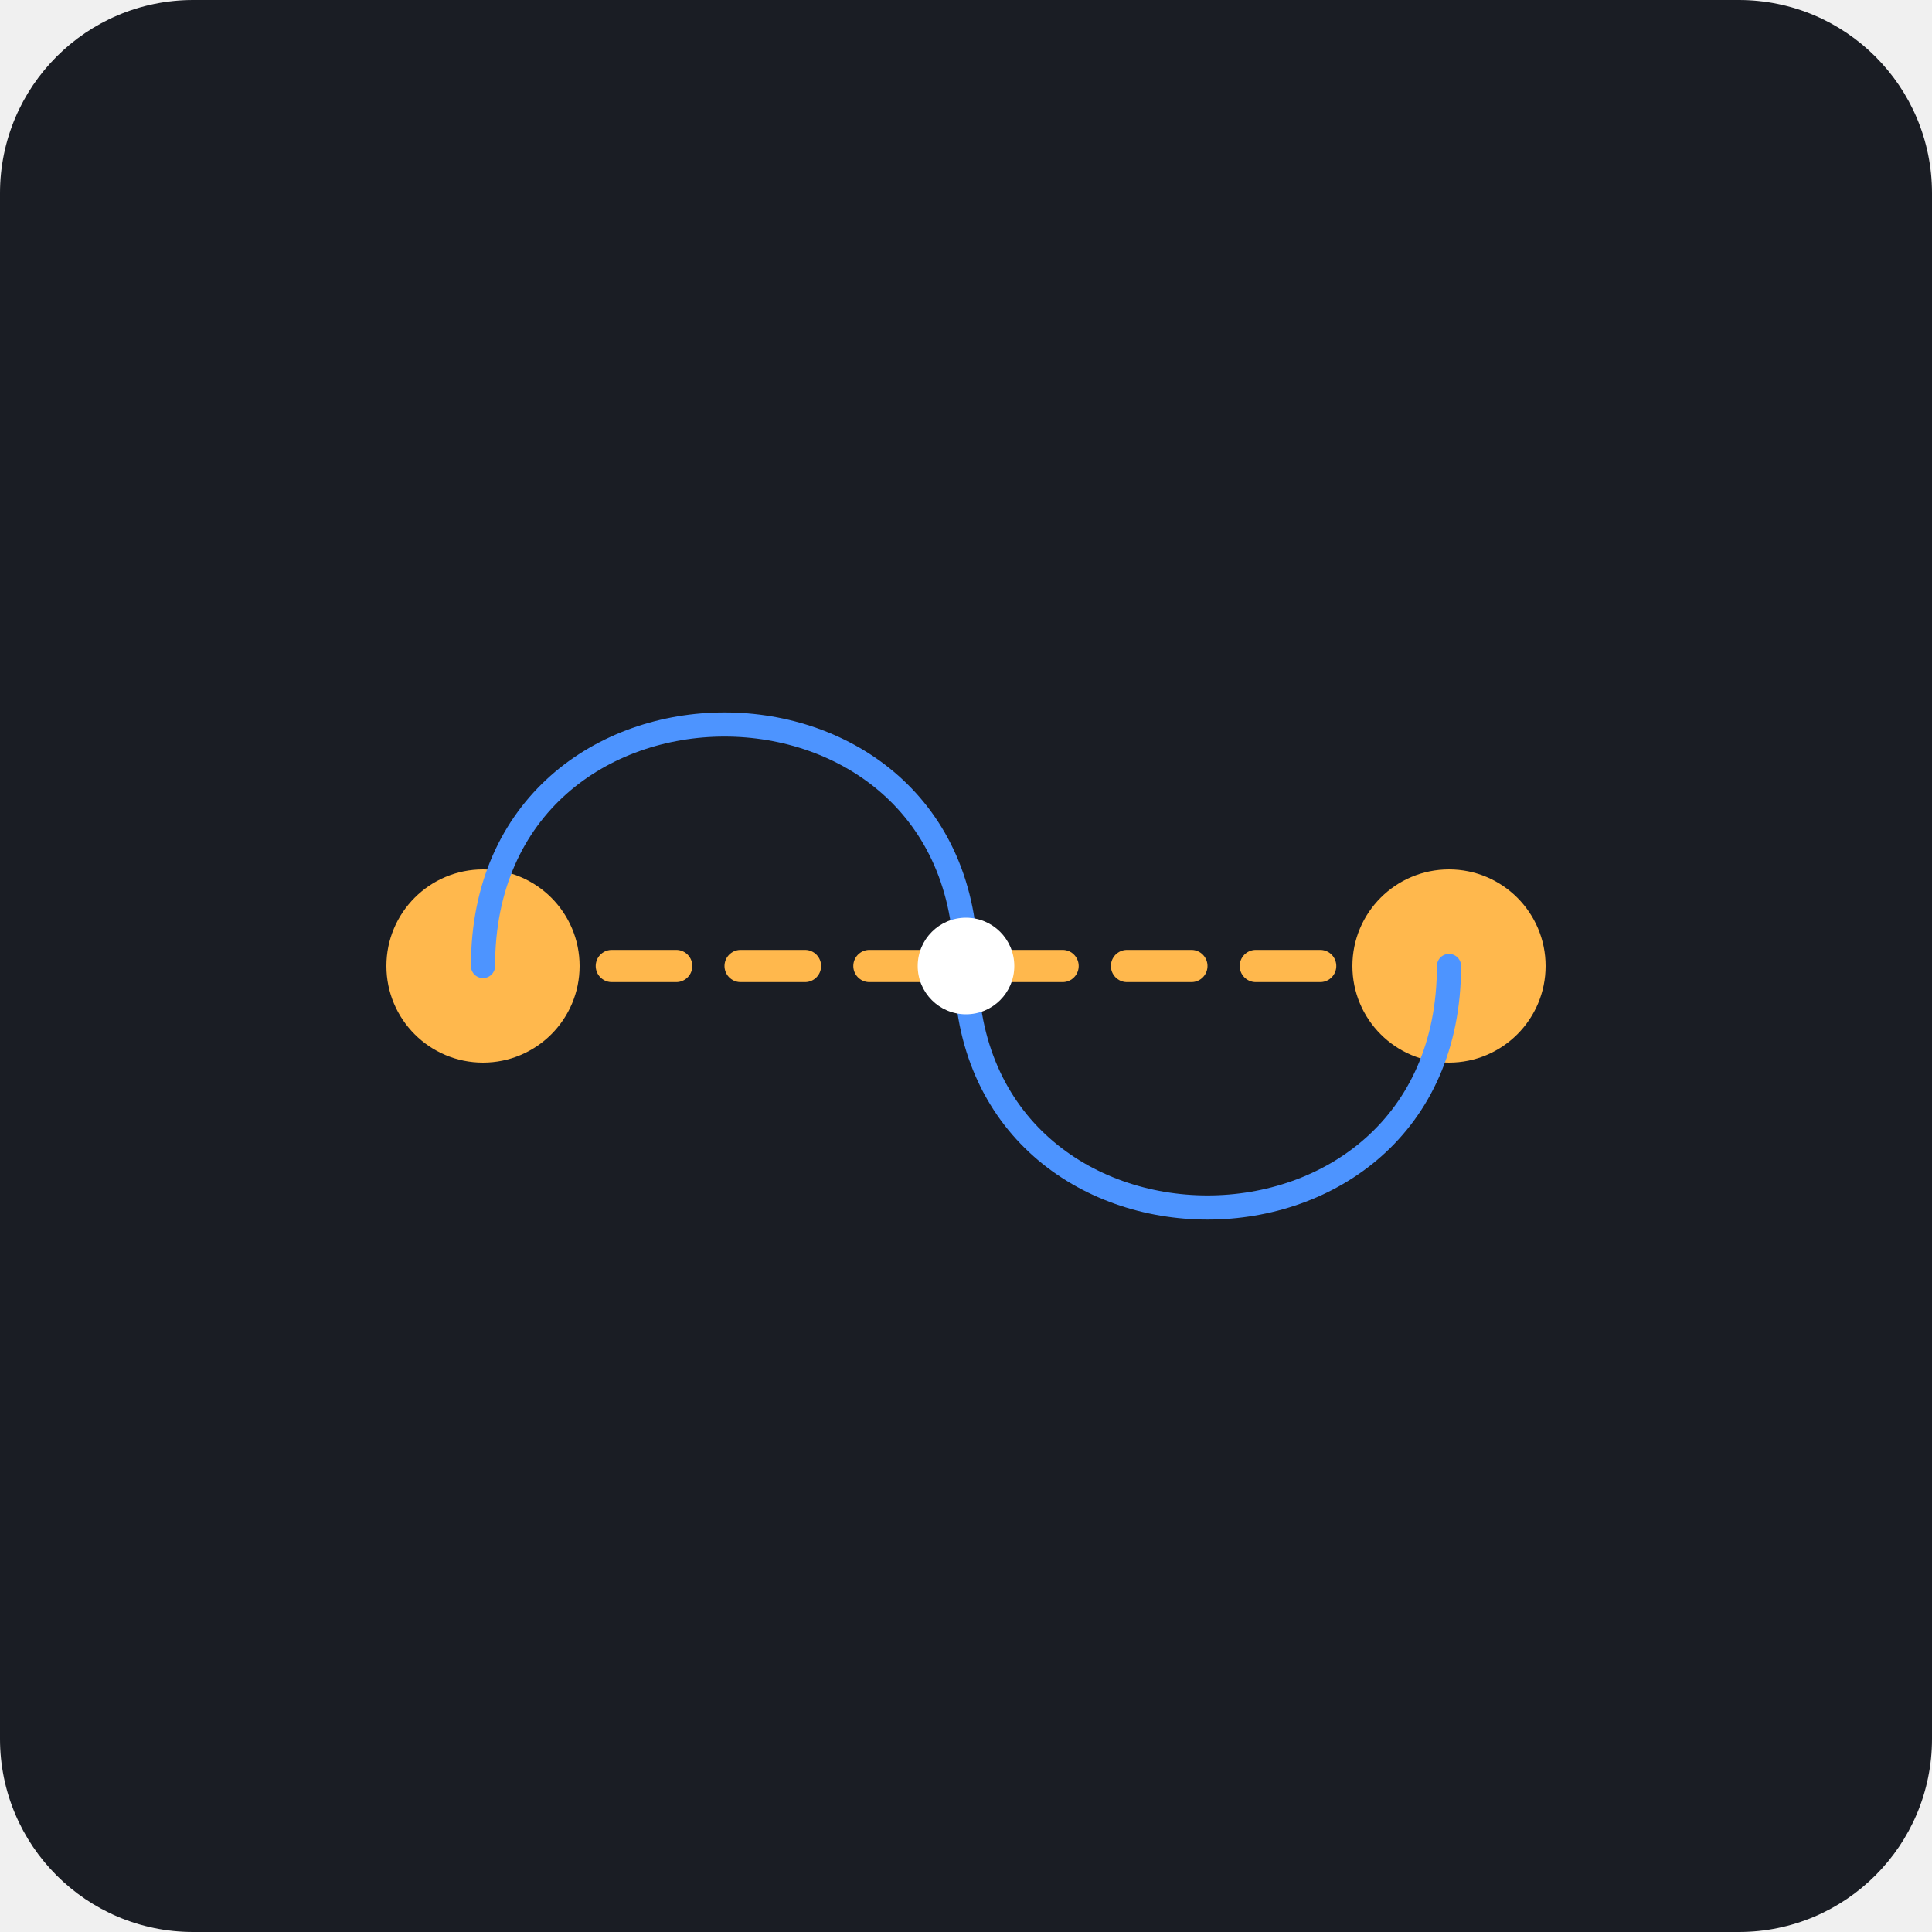
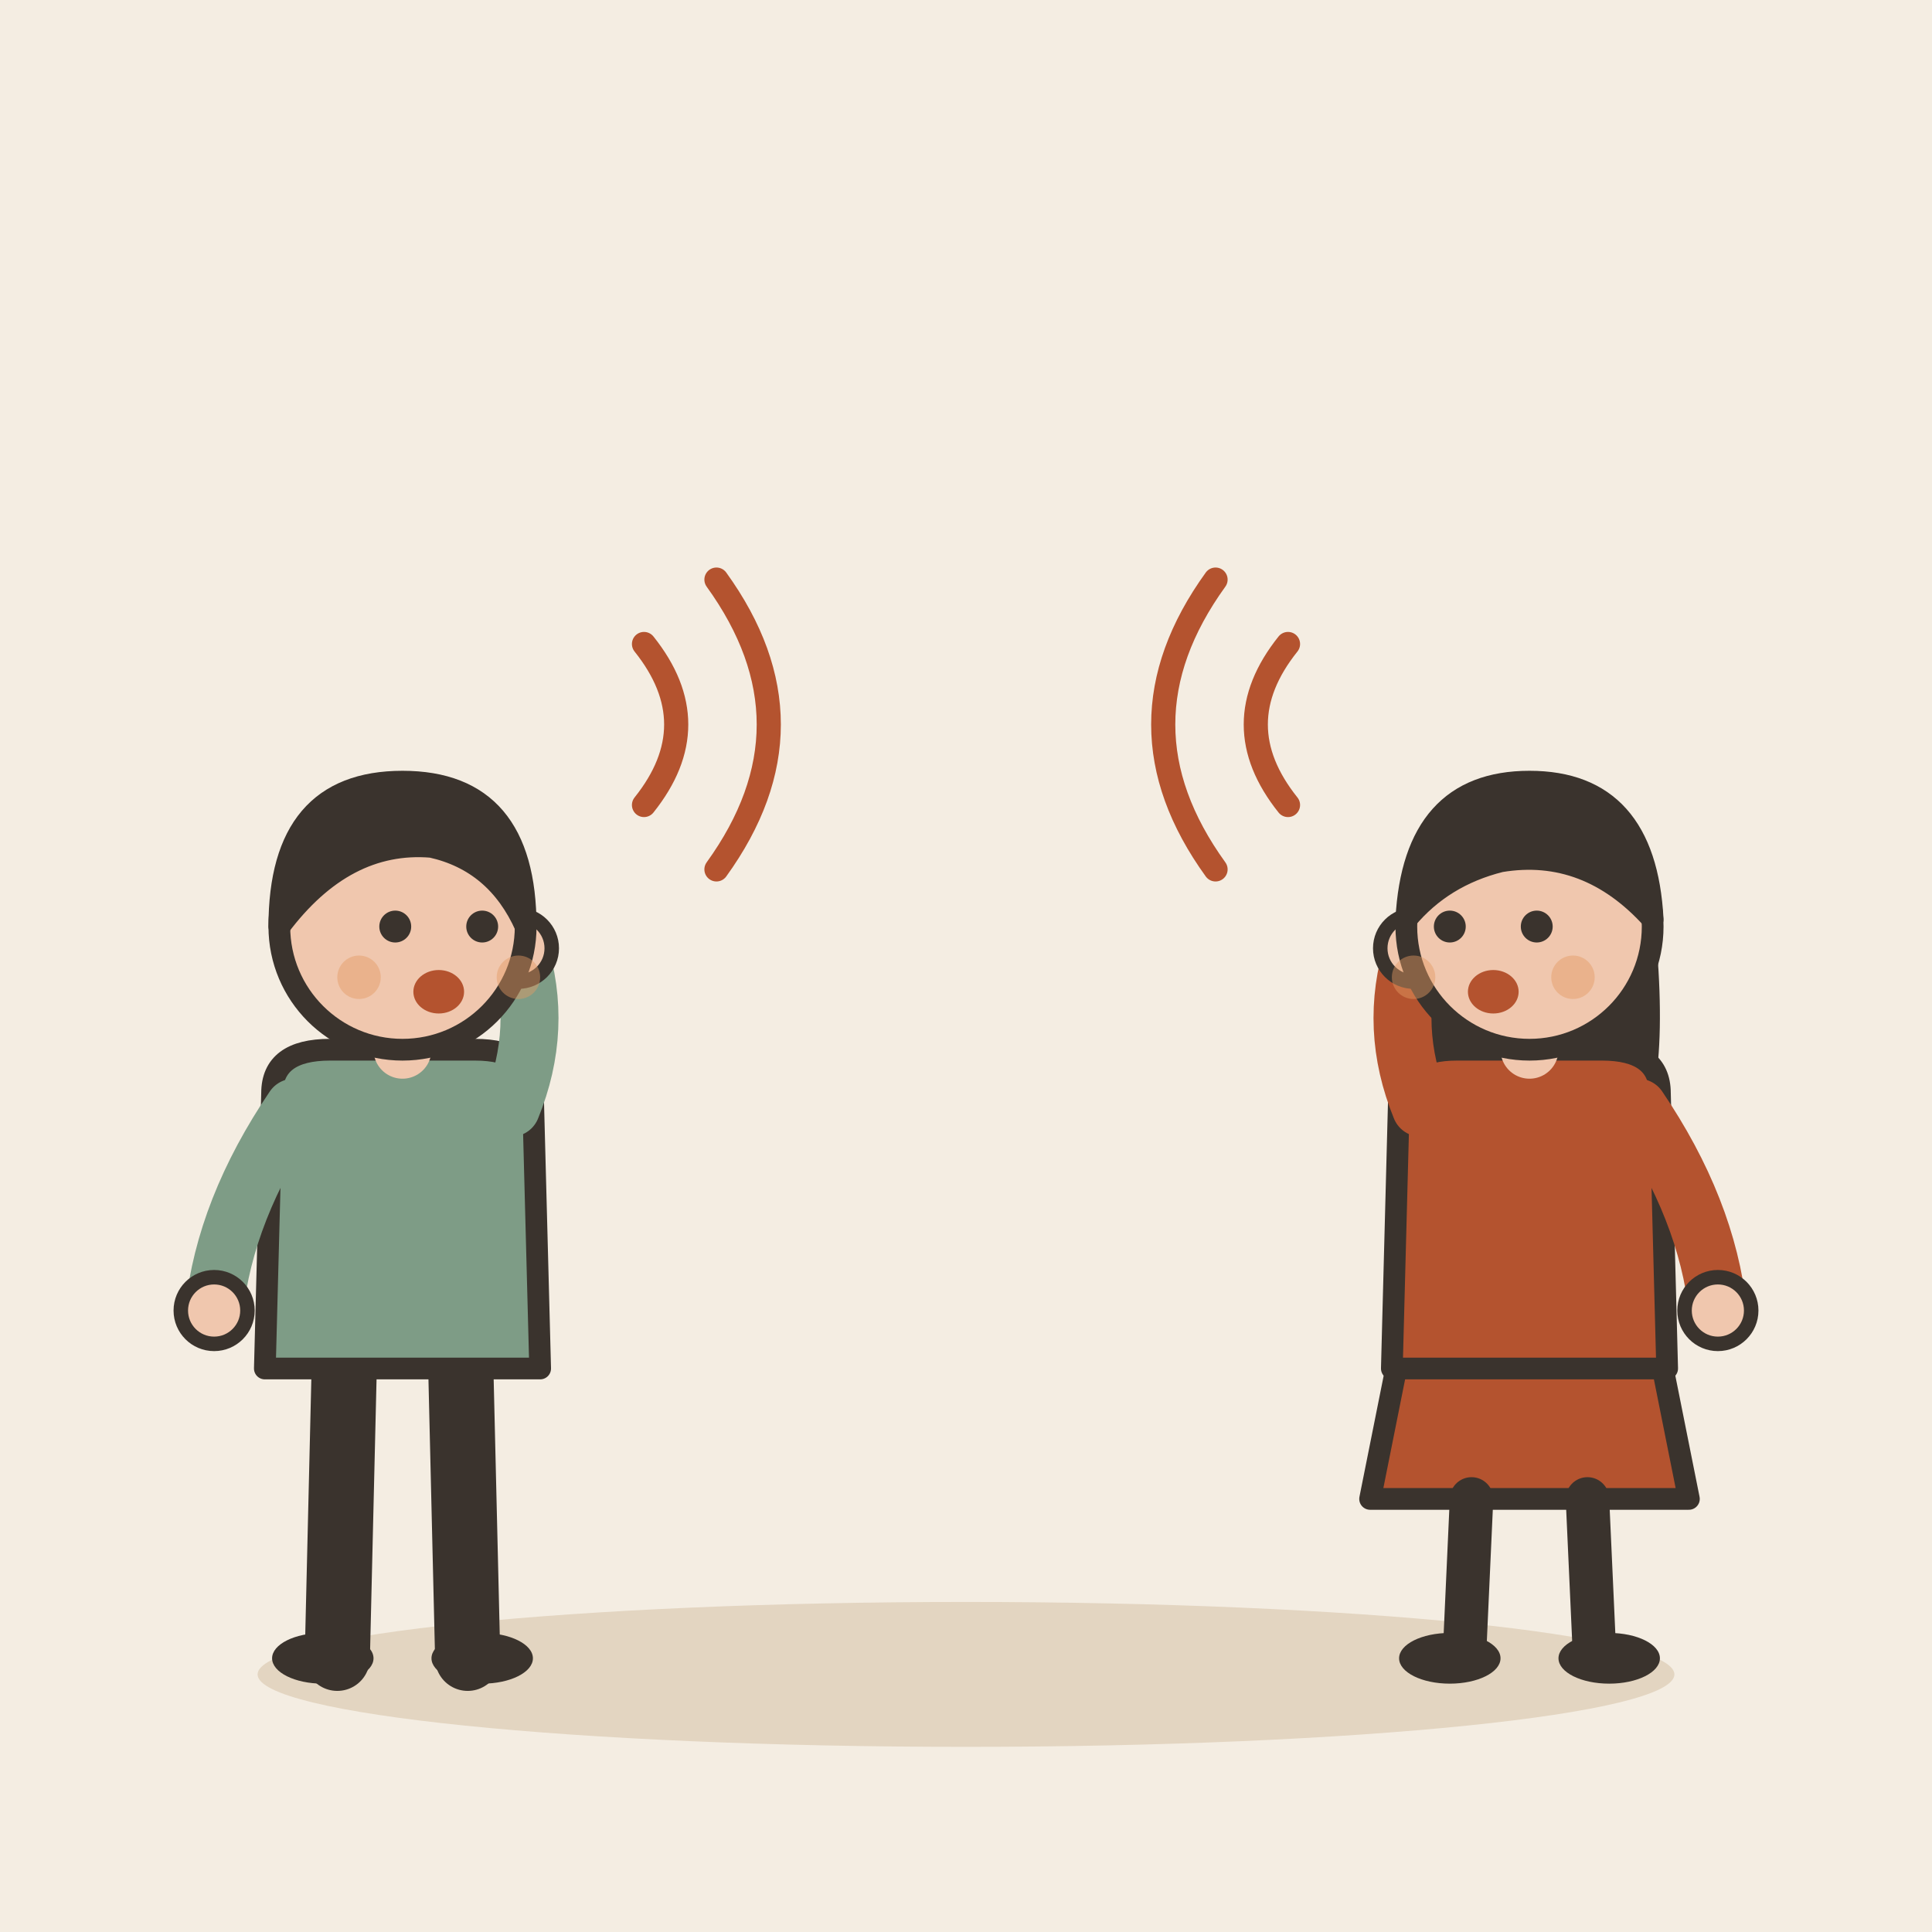
- <svg xmlns="http://www.w3.org/2000/svg" viewBox="0 0 240 240">
-   <rect width="240" height="240" rx="24" fill="#1A1D24" />
-   <path d="M60 120h120" stroke="#FFB84D" stroke-width="4" stroke-linecap="round" stroke-dasharray="8 8" />
-   <circle cx="60" cy="120" r="12" fill="#FFB84D" />
-   <circle cx="180" cy="120" r="12" fill="#FFB84D" />
-   <path d="M60 120 C 60 80, 120 80, 120 120" fill="none" stroke="#4D94FF" stroke-width="3" stroke-linecap="round" />
-   <path d="M120 120 C 120 160, 180 160, 180 120" fill="none" stroke="#4D94FF" stroke-width="3" stroke-linecap="round" />
-   <circle cx="120" cy="120" r="6" fill="#FFFFFF" />
+ <svg xmlns="http://www.w3.org/2000/svg" viewBox="0 0 240 240" data-style="editorial">
+   <rect width="240" height="240" fill="#F4EDE2" />
+   <ellipse cx="120" cy="208" rx="88" ry="9" fill="#E3D5C1" />
+   <g transform="translate(50 206) scale(0.9 0.9)">
+     <path d="M-8 -42L-9 0" stroke="#3A332D" stroke-width="9" stroke-linecap="round" fill="none" />
+     <path d="M8 -42L9 0" stroke="#3A332D" stroke-width="9" stroke-linecap="round" fill="none" />
+     <ellipse cx="-11" cy="0" rx="7" ry="3.5" fill="#3A332D" />
+     <ellipse cx="11" cy="0" rx="7" ry="3.5" fill="#3A332D" />
+     <path d="M-18 -78Q-18 -84 -10 -84L10 -84Q18 -84 18 -78L19 -40L-19 -40Z" fill="#7E9C86" stroke="#3A332D" stroke-width="3" stroke-linecap="round" stroke-linejoin="round" />
+     <path d="M-15 -76Q-24.5 -62 -26 -48" fill="none" stroke="#7E9C86" stroke-width="8" stroke-linecap="round" stroke-linejoin="round" />
+     <circle cx="-26" cy="-48" r="4.6" fill="#F0C7AE" stroke="#3A332D" stroke-linecap="round" stroke-linejoin="round" stroke-width="2" />
+     <path d="M15 -76Q19.5 -87 16 -98" fill="none" stroke="#7E9C86" stroke-width="8" stroke-linecap="round" stroke-linejoin="round" />
+     <circle cx="16" cy="-98" r="4.6" fill="#F0C7AE" stroke="#3A332D" stroke-linecap="round" stroke-linejoin="round" stroke-width="2" />
+     <path d="M0 -84L0 -88" stroke="#F0C7AE" stroke-width="8" stroke-linecap="round" fill="none" />
+     <circle cx="0" cy="-101" r="17" fill="#F0C7AE" stroke="#3A332D" stroke-width="3" stroke-linecap="round" stroke-linejoin="round" />
+     <path d="M-17 -101Q-17 -121 0 -121Q17 -121 17 -101Q13 -110 4 -112Q-8 -113 -17 -101Z" fill="#3A332D" stroke="#3A332D" stroke-width="3" stroke-linecap="round" stroke-linejoin="round" />
+     <circle cx="-1" cy="-101" r="2.2" fill="#3A332D" />
+     <circle cx="11" cy="-101" r="2.2" fill="#3A332D" />
+     <ellipse cx="5" cy="-92" rx="3.5" ry="3" fill="#B4532F" />
+     <circle cx="-6" cy="-94" r="3" fill="#E39A62" opacity="0.45" />
+     <circle cx="16" cy="-94" r="3" fill="#E39A62" opacity="0.45" />
+   </g>
+   <path d="M80 80Q88 90 80 100" fill="none" stroke="#B4532F" stroke-width="3" stroke-linecap="round" stroke-linejoin="round" />
+   <path d="M89 72Q102 90 89 108" fill="none" stroke="#B4532F" stroke-width="3" stroke-linecap="round" stroke-linejoin="round" />
+   <g transform="translate(190 206) scale(0.9 0.9)">
+     <path d="M-18 -42L-22 -22L22 -22L18 -42Z" fill="#B4532F" stroke="#3A332D" stroke-width="3" stroke-linecap="round" stroke-linejoin="round" />
+     <path d="M-8 -22L-9 0" stroke="#3A332D" stroke-width="6" stroke-linecap="round" fill="none" />
+     <path d="M8 -22L9 0" stroke="#3A332D" stroke-width="6" stroke-linecap="round" fill="none" />
+     <ellipse cx="-11" cy="0" rx="7" ry="3.5" fill="#3A332D" />
+     <ellipse cx="11" cy="0" rx="7" ry="3.5" fill="#3A332D" />
+     <path d="M-17 -104Q-20 -78 -14 -70L-6 -78L6 -78L14 -70Q20 -78 17 -104Z" fill="#3A332D" />
+     <path d="M-18 -78Q-18 -84 -10 -84L10 -84Q18 -84 18 -78L19 -40L-19 -40Z" fill="#B4532F" stroke="#3A332D" stroke-width="3" stroke-linecap="round" stroke-linejoin="round" />
+     <path d="M-15 -76Q-19.5 -87 -16 -98" fill="none" stroke="#B4532F" stroke-width="8" stroke-linecap="round" stroke-linejoin="round" />
+     <circle cx="-16" cy="-98" r="4.6" fill="#F0C7AE" stroke="#3A332D" stroke-linecap="round" stroke-linejoin="round" stroke-width="2" />
+     <path d="M15 -76Q24.5 -62 26 -48" fill="none" stroke="#B4532F" stroke-width="8" stroke-linecap="round" stroke-linejoin="round" />
+     <circle cx="26" cy="-48" r="4.6" fill="#F0C7AE" stroke="#3A332D" stroke-linecap="round" stroke-linejoin="round" stroke-width="2" />
+     <path d="M0 -84L0 -88" stroke="#F0C7AE" stroke-width="8" stroke-linecap="round" fill="none" />
+     <circle cx="0" cy="-101" r="17" fill="#F0C7AE" stroke="#3A332D" stroke-width="3" stroke-linecap="round" stroke-linejoin="round" />
+     <path d="M-17 -102Q-16 -121 0 -121Q16 -121 17 -102Q8 -112 -4 -110Q-12 -108 -17 -102Z" fill="#3A332D" stroke="#3A332D" stroke-width="3" stroke-linecap="round" stroke-linejoin="round" />
+     <circle cx="-11" cy="-101" r="2.2" fill="#3A332D" />
+     <circle cx="1" cy="-101" r="2.2" fill="#3A332D" />
+     <ellipse cx="-5" cy="-92" rx="3.5" ry="3" fill="#B4532F" />
+     <circle cx="-16" cy="-94" r="3" fill="#E39A62" opacity="0.45" />
+     <circle cx="6" cy="-94" r="3" fill="#E39A62" opacity="0.45" />
+   </g>
+   <g transform="translate(160 90) rotate(180)">
+     <path d="M0 -10Q8 0 0 10" fill="none" stroke="#B4532F" stroke-width="3" stroke-linecap="round" stroke-linejoin="round" />
+     <path d="M9 -18Q22 0 9 18" fill="none" stroke="#B4532F" stroke-width="3" stroke-linecap="round" stroke-linejoin="round" />
+   </g>
</svg>
